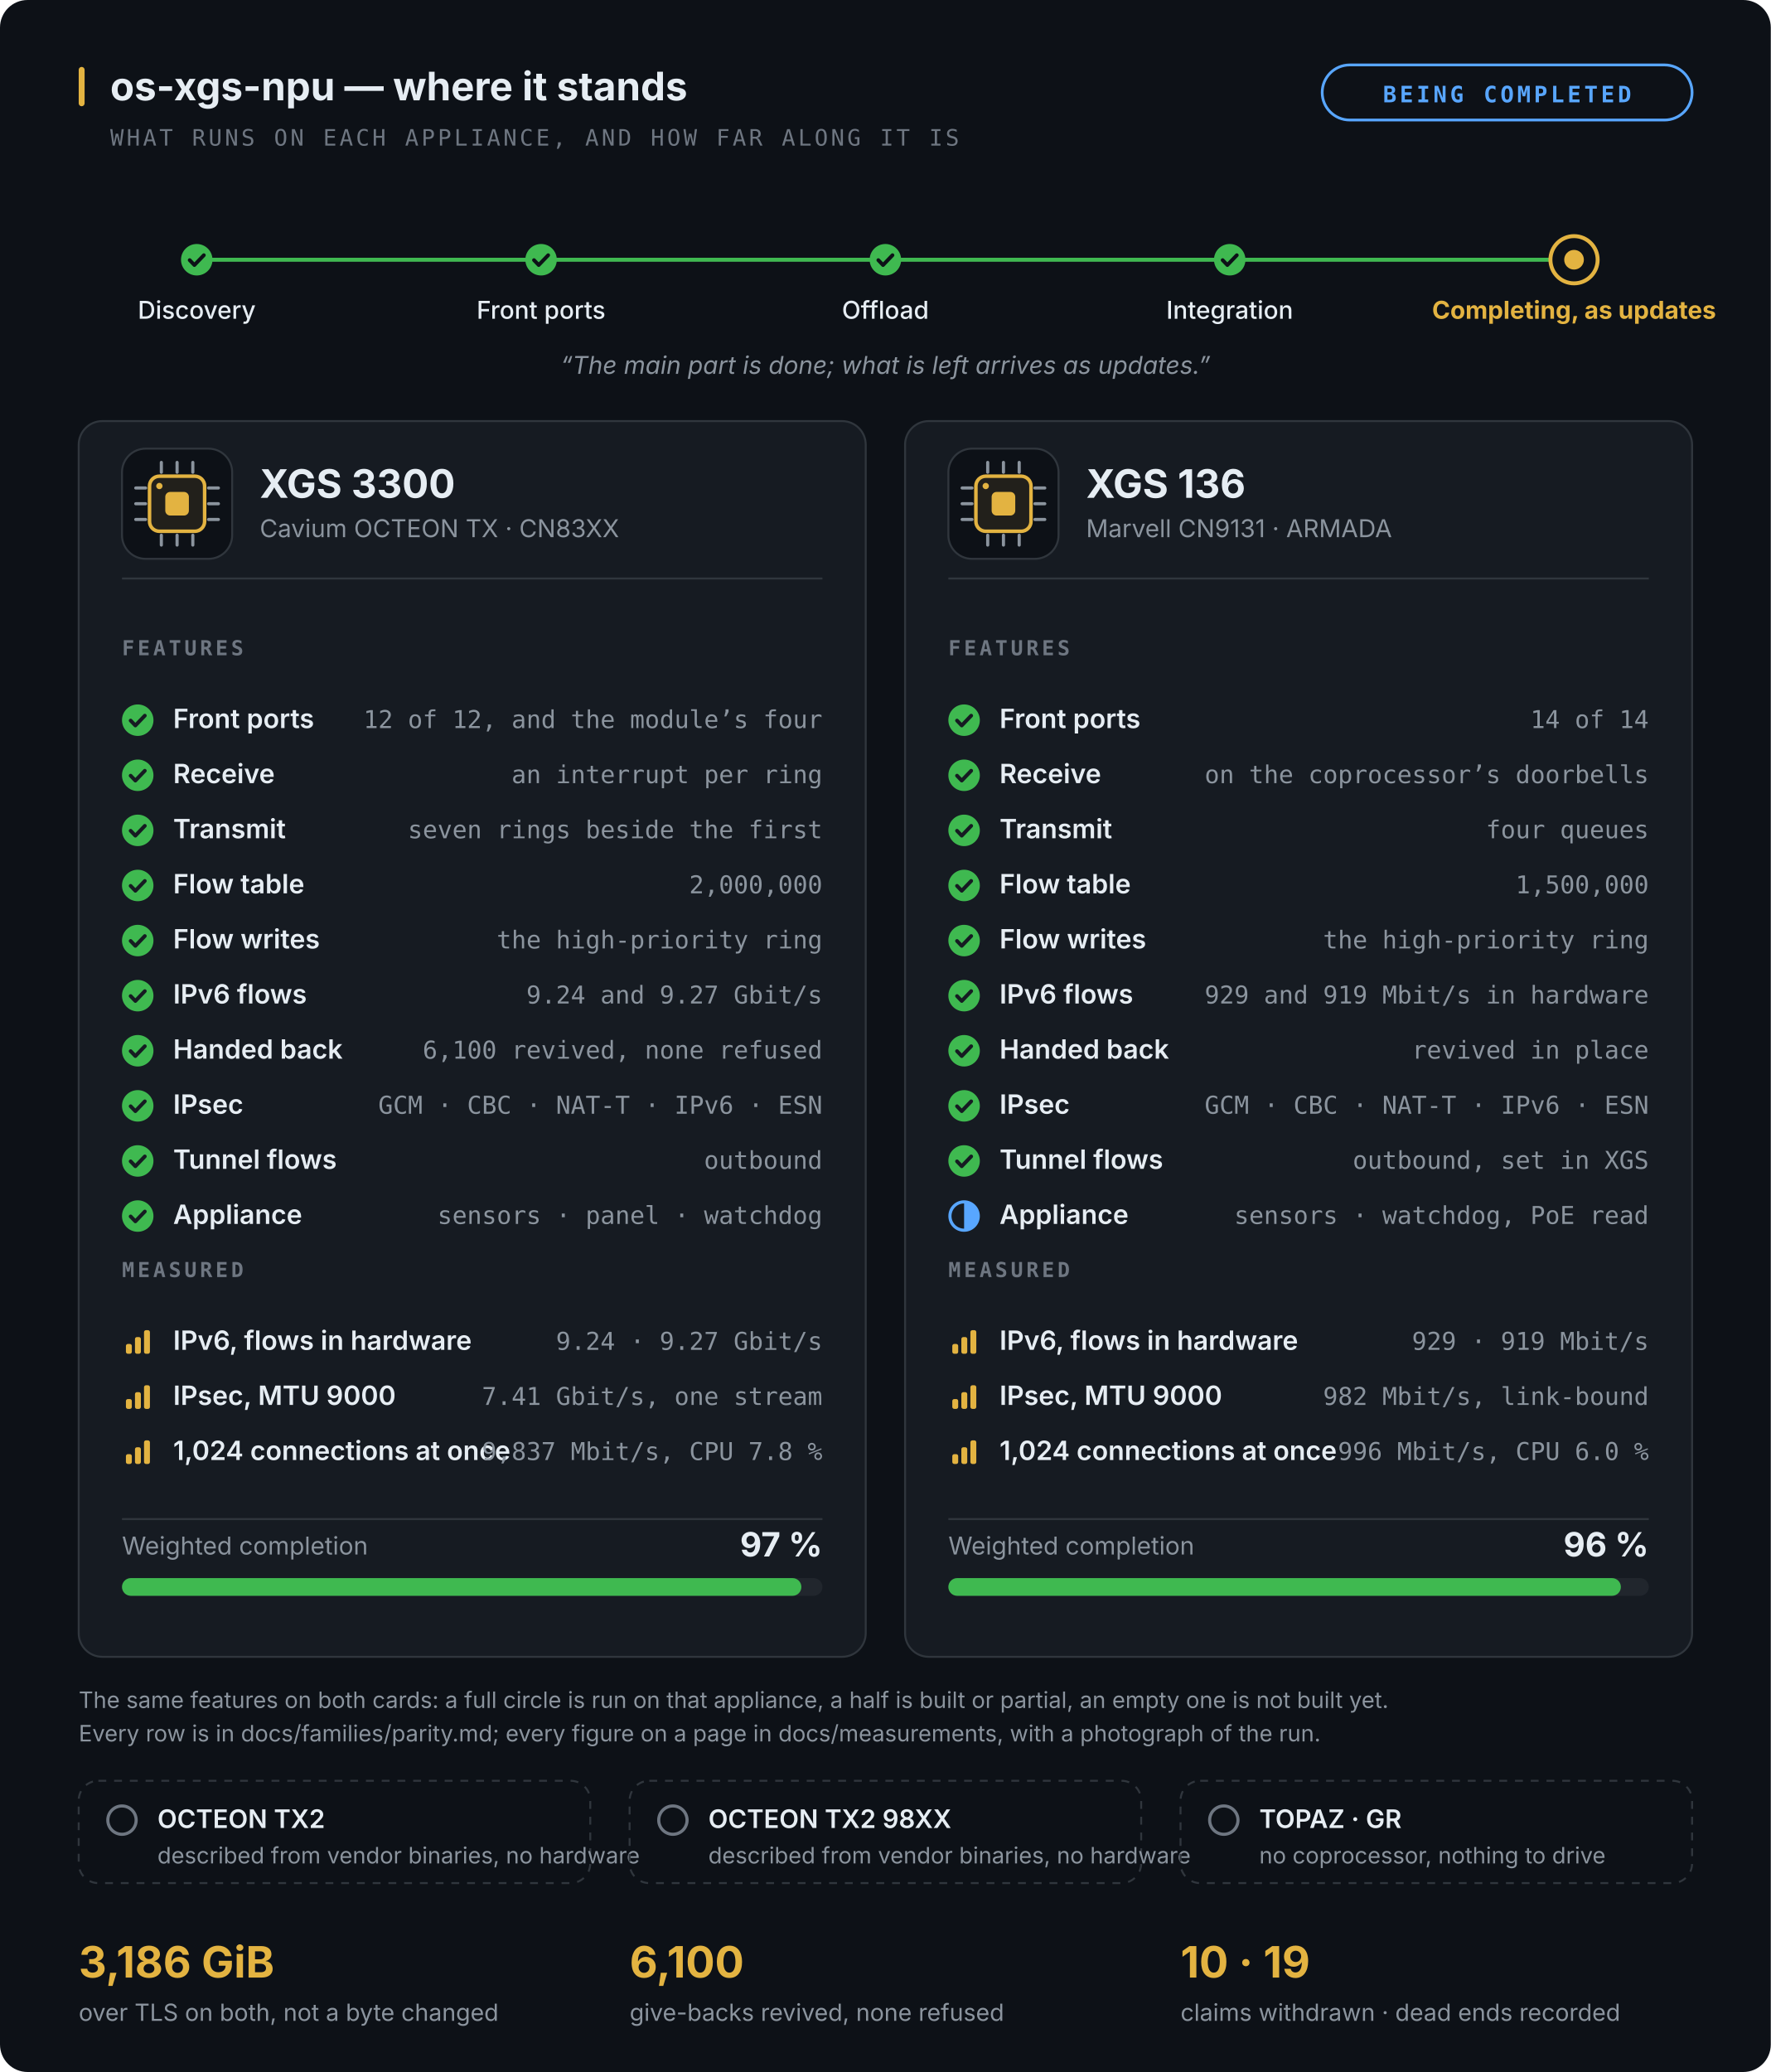
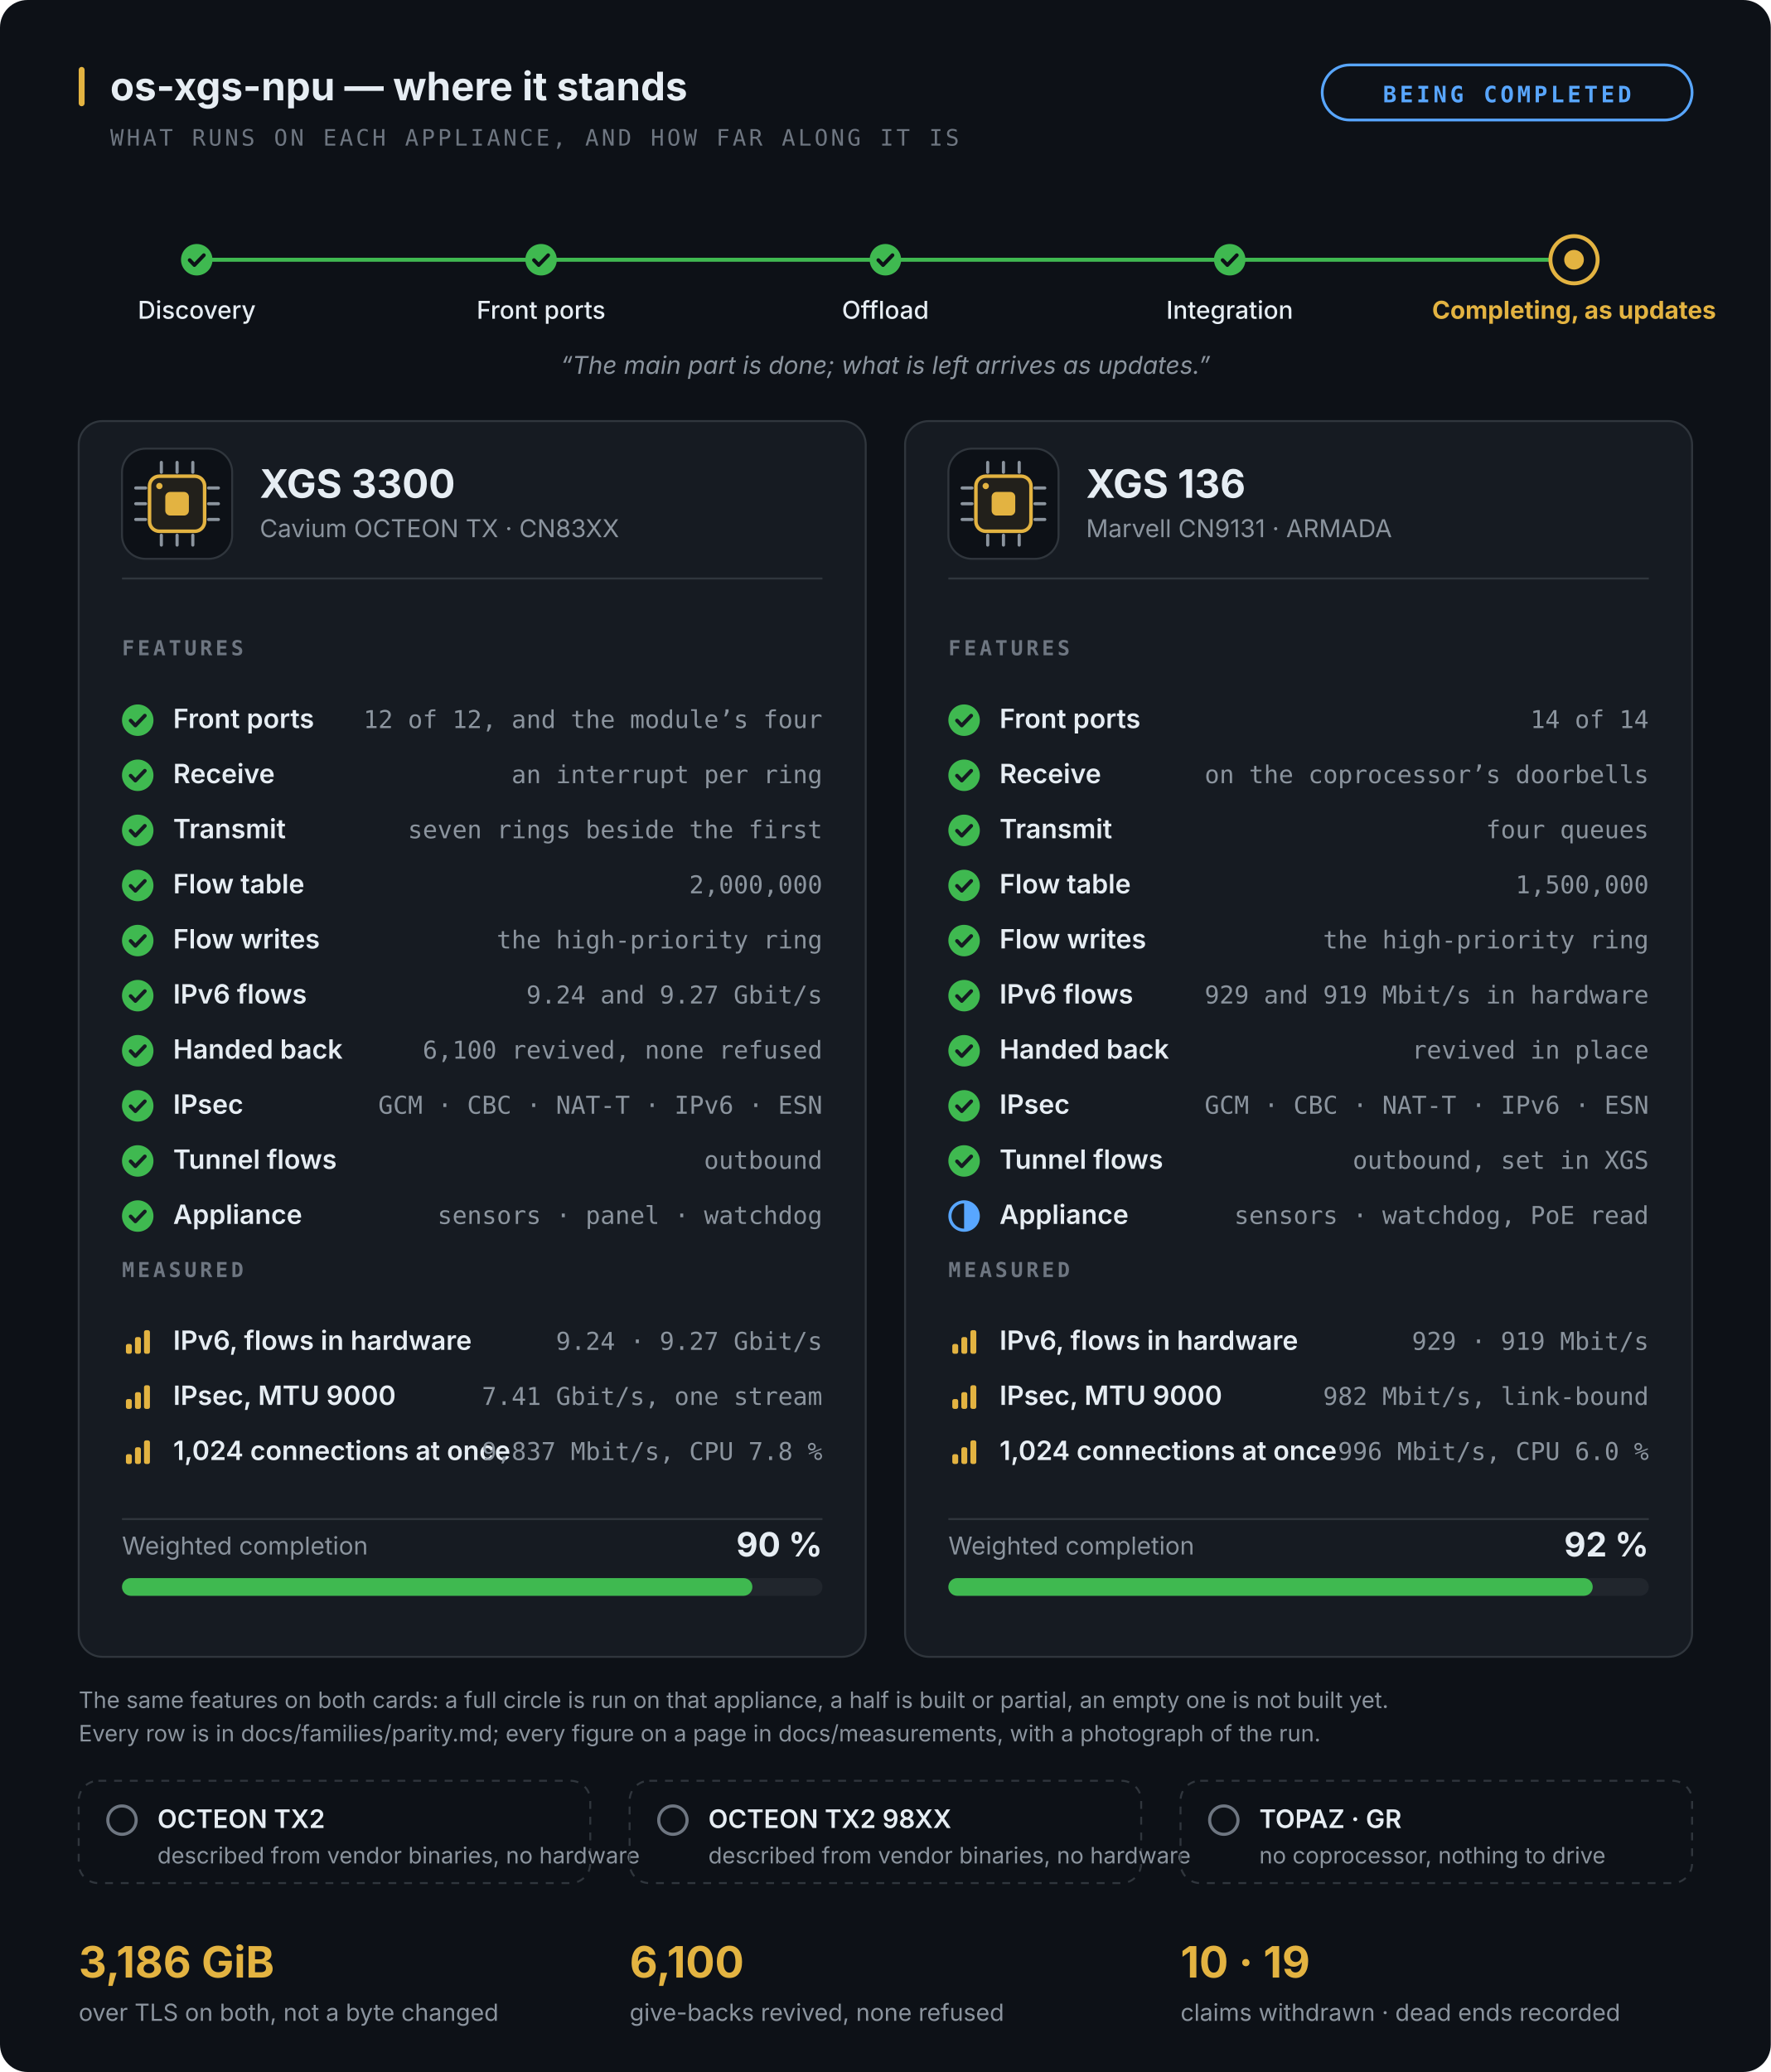
- <svg xmlns="http://www.w3.org/2000/svg" viewBox="0 0 900 1053" width="900" height="1053" role="img" aria-label="os-xgs-npu status. Stage: discovery, front ports, offload and integration done, the work-in-progress notice lifted; what is left being completed as updates. XGS 3300, Cavium OCTEON TX and CN83XX: Front ports: 12 of 12, and the module's four; Receive: an interrupt per ring; Transmit: seven rings beside the first; Flow table: 2,000,000; Flow writes: the high-priority ring; IPv6 flows: 9.24 and 9.27 Gbit/s; Handed back: 6,100 revived, none refused; IPsec: GCM and CBC and NAT-T and IPv6 and ESN; Tunnel flows: outbound; Appliance: sensors and panel and watchdog; IPv6, flows in hardware: 9.24 and 9.27 Gbit/s; IPsec, MTU 9000: 7.41 Gbit/s, one stream; 1,024 connections at once: 9,837 Mbit/s, CPU 7.8 %; weighted completion 97 per cent. XGS 136, Marvell CN9131 and ARMADA: Front ports: 14 of 14; Receive: on the coprocessor's doorbells; Transmit: four queues; Flow table: 1,500,000; Flow writes: the high-priority ring; IPv6 flows: 929 and 919 Mbit/s in hardware; Handed back: revived in place; IPsec: GCM and CBC and NAT-T and IPv6 and ESN; Tunnel flows: outbound, set in XGS; Appliance: sensors and watchdog, PoE read; IPv6, flows in hardware: 929 and 919 Mbit/s; IPsec, MTU 9000: 982 Mbit/s, link-bound; 1,024 connections at once: 996 Mbit/s, CPU 6.0 %; weighted completion 96 per cent. OCTEON TX2 and TX2 98XX described only; TOPAZ and GR have no coprocessor. 3,186 GiB over TLS on both, not a byte changed; 6,100 give-backs revived, none refused; 10 and 19 claims withdrawn and dead ends recorded.">
+ <svg xmlns="http://www.w3.org/2000/svg" viewBox="0 0 900 1053" width="900" height="1053" role="img" aria-label="os-xgs-npu status. Stage: discovery, front ports, offload and integration done, the work-in-progress notice lifted; what is left being completed as updates. XGS 3300, Cavium OCTEON TX and CN83XX: Front ports: 12 of 12, and the module's four; Receive: an interrupt per ring; Transmit: seven rings beside the first; Flow table: 2,000,000; Flow writes: the high-priority ring; IPv6 flows: 9.24 and 9.27 Gbit/s; Handed back: 6,100 revived, none refused; IPsec: GCM and CBC and NAT-T and IPv6 and ESN; Tunnel flows: outbound; Appliance: sensors and panel and watchdog; IPv6, flows in hardware: 9.24 and 9.27 Gbit/s; IPsec, MTU 9000: 7.41 Gbit/s, one stream; 1,024 connections at once: 9,837 Mbit/s, CPU 7.8 %; weighted completion 90 per cent. XGS 136, Marvell CN9131 and ARMADA: Front ports: 14 of 14; Receive: on the coprocessor's doorbells; Transmit: four queues; Flow table: 1,500,000; Flow writes: the high-priority ring; IPv6 flows: 929 and 919 Mbit/s in hardware; Handed back: revived in place; IPsec: GCM and CBC and NAT-T and IPv6 and ESN; Tunnel flows: outbound, set in XGS; Appliance: sensors and watchdog, PoE read; IPv6, flows in hardware: 929 and 919 Mbit/s; IPsec, MTU 9000: 982 Mbit/s, link-bound; 1,024 connections at once: 996 Mbit/s, CPU 6.0 %; weighted completion 92 per cent. OCTEON TX2 and TX2 98XX described only; TOPAZ and GR have no coprocessor. 3,186 GiB over TLS on both, not a byte changed; 6,100 give-backs revived, none refused; 10 and 19 claims withdrawn and dead ends recorded.">
  <rect width="900" height="1053" rx="14" fill="#0D1117" />
  <rect x="40" y="34" width="3" height="20" rx="1.5" fill="#E3B341" />
  <text x="56" y="51" font-family="ui-sans-serif,-apple-system,Segoe UI,Inter,Helvetica,Arial,sans-serif" font-size="20" font-weight="700" fill="#E6EDF3" text-anchor="start">os-xgs-npu — where it stands</text>
  <text x="56" y="74" font-family="ui-monospace,SFMono-Regular,Menlo,Consolas,monospace" font-size="11.5" font-weight="400" fill="#6E7681" text-anchor="start" letter-spacing="1.4">WHAT RUNS ON EACH APPLIANCE, AND HOW FAR ALONG IT IS</text>
  <rect x="672" y="33" width="188" height="28" rx="14" fill="none" stroke="#58A6FF" stroke-width="1.4" />
  <text x="766" y="52" font-family="ui-monospace,SFMono-Regular,Menlo,Consolas,monospace" font-size="11.5" font-weight="700" fill="#58A6FF" text-anchor="middle" letter-spacing="1.6">BEING COMPLETED</text>
  <line x1="100" y1="132" x2="800" y2="132" stroke="#30363D" stroke-width="2" />
  <line x1="100" y1="132" x2="800" y2="132" stroke="#3FB950" stroke-width="2" />
  <circle cx="100" cy="132" r="8" fill="#3FB950" />
  <path d="M96.4 132.2 l2.4 2.5 l4.8 -5" fill="none" stroke="#0D1117" stroke-width="1.9" stroke-linecap="round" stroke-linejoin="round" />
  <text x="100" y="162" font-family="ui-sans-serif,-apple-system,Segoe UI,Inter,Helvetica,Arial,sans-serif" font-size="12.5" font-weight="500" fill="#E6EDF3" text-anchor="middle">Discovery</text>
  <circle cx="275" cy="132" r="8" fill="#3FB950" />
  <path d="M271.4 132.2 l2.4 2.5 l4.8 -5" fill="none" stroke="#0D1117" stroke-width="1.9" stroke-linecap="round" stroke-linejoin="round" />
  <text x="275" y="162" font-family="ui-sans-serif,-apple-system,Segoe UI,Inter,Helvetica,Arial,sans-serif" font-size="12.5" font-weight="500" fill="#E6EDF3" text-anchor="middle">Front ports</text>
  <circle cx="450" cy="132" r="8" fill="#3FB950" />
  <path d="M446.4 132.2 l2.4 2.5 l4.8 -5" fill="none" stroke="#0D1117" stroke-width="1.9" stroke-linecap="round" stroke-linejoin="round" />
  <text x="450" y="162" font-family="ui-sans-serif,-apple-system,Segoe UI,Inter,Helvetica,Arial,sans-serif" font-size="12.5" font-weight="500" fill="#E6EDF3" text-anchor="middle">Offload</text>
  <circle cx="625" cy="132" r="8" fill="#3FB950" />
  <path d="M621.4 132.2 l2.4 2.5 l4.8 -5" fill="none" stroke="#0D1117" stroke-width="1.9" stroke-linecap="round" stroke-linejoin="round" />
  <text x="625" y="162" font-family="ui-sans-serif,-apple-system,Segoe UI,Inter,Helvetica,Arial,sans-serif" font-size="12.5" font-weight="500" fill="#E6EDF3" text-anchor="middle">Integration</text>
  <circle cx="800" cy="132" r="12" fill="#0D1117" stroke="#E3B341" stroke-width="2" />
  <circle cx="800" cy="132" r="5" fill="#E3B341" />
  <text x="800" y="162" font-family="ui-sans-serif,-apple-system,Segoe UI,Inter,Helvetica,Arial,sans-serif" font-size="12.5" font-weight="700" fill="#E3B341" text-anchor="middle">Completing, as updates</text>
  <text x="450.0" y="190" font-family="ui-sans-serif,-apple-system,Segoe UI,Inter,Helvetica,Arial,sans-serif" font-size="12.5" font-weight="400" fill="#8B949E" text-anchor="middle" font-style="italic">“The main part is done; what is left arrives as updates.”</text>
  <rect x="40" y="214" width="400" height="628" rx="12" fill="#161B22" stroke="#30363D" />
  <rect x="62" y="228" width="56" height="56" rx="12" fill="#0D1117" stroke="#30363D" />
  <path d="M82.0 240.0 v-5 M82.0 272.0 v5 M74.0 248.0 h-5 M106.0 248.0 h5" stroke="#8B949E" stroke-width="1.6" stroke-linecap="round" fill="none" />
  <path d="M90.0 240.0 v-5 M90.0 272.0 v5 M74.0 256.0 h-5 M106.0 256.0 h5" stroke="#8B949E" stroke-width="1.6" stroke-linecap="round" fill="none" />
  <path d="M98.0 240.0 v-5 M98.0 272.0 v5 M74.0 264.0 h-5 M106.0 264.0 h5" stroke="#8B949E" stroke-width="1.6" stroke-linecap="round" fill="none" />
  <rect x="76.0" y="242.0" width="28" height="28" rx="5" fill="#E3B341" fill-opacity="0.10" stroke="#E3B341" stroke-width="1.8" />
  <rect x="84.0" y="250.0" width="12" height="12" rx="2.5" fill="#E3B341" />
  <circle cx="81.0" cy="247.0" r="1.6" fill="#E3B341" />
  <text x="132" y="253" font-family="ui-sans-serif,-apple-system,Segoe UI,Inter,Helvetica,Arial,sans-serif" font-size="20" font-weight="700" fill="#E6EDF3" text-anchor="start">XGS 3300</text>
  <text x="132" y="273" font-family="ui-sans-serif,-apple-system,Segoe UI,Inter,Helvetica,Arial,sans-serif" font-size="12.5" font-weight="400" fill="#8B949E" text-anchor="start">Cavium OCTEON TX · CN83XX</text>
  <line x1="62" y1="294" x2="418" y2="294" stroke="#30363D" />
  <text x="62" y="333" font-family="ui-monospace,SFMono-Regular,Menlo,Consolas,monospace" font-size="10.5" font-weight="700" fill="#6E7681" text-anchor="start" letter-spacing="1.6">FEATURES</text>
  <circle cx="70" cy="366" r="8" fill="#3FB950" />
  <path d="M66.4 366.2 l2.4 2.5 l4.8 -5" fill="none" stroke="#161B22" stroke-width="1.9" stroke-linecap="round" stroke-linejoin="round" />
  <text x="88" y="370" font-family="ui-sans-serif,-apple-system,Segoe UI,Inter,Helvetica,Arial,sans-serif" font-size="13.5" font-weight="600" fill="#E6EDF3" text-anchor="start">Front ports</text>
  <text x="418" y="370" font-family="ui-monospace,SFMono-Regular,Menlo,Consolas,monospace" font-size="12.5" font-weight="400" fill="#8B949E" text-anchor="end">12 of 12, and the module’s four</text>
  <circle cx="70" cy="394" r="8" fill="#3FB950" />
  <path d="M66.4 394.2 l2.4 2.5 l4.8 -5" fill="none" stroke="#161B22" stroke-width="1.9" stroke-linecap="round" stroke-linejoin="round" />
  <text x="88" y="398" font-family="ui-sans-serif,-apple-system,Segoe UI,Inter,Helvetica,Arial,sans-serif" font-size="13.5" font-weight="600" fill="#E6EDF3" text-anchor="start">Receive</text>
  <text x="418" y="398" font-family="ui-monospace,SFMono-Regular,Menlo,Consolas,monospace" font-size="12.5" font-weight="400" fill="#8B949E" text-anchor="end">an interrupt per ring</text>
  <circle cx="70" cy="422" r="8" fill="#3FB950" />
  <path d="M66.4 422.2 l2.4 2.5 l4.8 -5" fill="none" stroke="#161B22" stroke-width="1.9" stroke-linecap="round" stroke-linejoin="round" />
  <text x="88" y="426" font-family="ui-sans-serif,-apple-system,Segoe UI,Inter,Helvetica,Arial,sans-serif" font-size="13.5" font-weight="600" fill="#E6EDF3" text-anchor="start">Transmit</text>
  <text x="418" y="426" font-family="ui-monospace,SFMono-Regular,Menlo,Consolas,monospace" font-size="12.5" font-weight="400" fill="#8B949E" text-anchor="end">seven rings beside the first</text>
  <circle cx="70" cy="450" r="8" fill="#3FB950" />
  <path d="M66.4 450.2 l2.4 2.5 l4.8 -5" fill="none" stroke="#161B22" stroke-width="1.9" stroke-linecap="round" stroke-linejoin="round" />
  <text x="88" y="454" font-family="ui-sans-serif,-apple-system,Segoe UI,Inter,Helvetica,Arial,sans-serif" font-size="13.5" font-weight="600" fill="#E6EDF3" text-anchor="start">Flow table</text>
  <text x="418" y="454" font-family="ui-monospace,SFMono-Regular,Menlo,Consolas,monospace" font-size="12.5" font-weight="400" fill="#8B949E" text-anchor="end">2,000,000</text>
  <circle cx="70" cy="478" r="8" fill="#3FB950" />
  <path d="M66.4 478.2 l2.4 2.5 l4.8 -5" fill="none" stroke="#161B22" stroke-width="1.9" stroke-linecap="round" stroke-linejoin="round" />
  <text x="88" y="482" font-family="ui-sans-serif,-apple-system,Segoe UI,Inter,Helvetica,Arial,sans-serif" font-size="13.5" font-weight="600" fill="#E6EDF3" text-anchor="start">Flow writes</text>
  <text x="418" y="482" font-family="ui-monospace,SFMono-Regular,Menlo,Consolas,monospace" font-size="12.5" font-weight="400" fill="#8B949E" text-anchor="end">the high-priority ring</text>
  <circle cx="70" cy="506" r="8" fill="#3FB950" />
  <path d="M66.4 506.2 l2.4 2.5 l4.8 -5" fill="none" stroke="#161B22" stroke-width="1.9" stroke-linecap="round" stroke-linejoin="round" />
  <text x="88" y="510" font-family="ui-sans-serif,-apple-system,Segoe UI,Inter,Helvetica,Arial,sans-serif" font-size="13.5" font-weight="600" fill="#E6EDF3" text-anchor="start">IPv6 flows</text>
  <text x="418" y="510" font-family="ui-monospace,SFMono-Regular,Menlo,Consolas,monospace" font-size="12.5" font-weight="400" fill="#8B949E" text-anchor="end">9.24 and 9.27 Gbit/s</text>
  <circle cx="70" cy="534" r="8" fill="#3FB950" />
  <path d="M66.4 534.2 l2.4 2.5 l4.8 -5" fill="none" stroke="#161B22" stroke-width="1.9" stroke-linecap="round" stroke-linejoin="round" />
  <text x="88" y="538" font-family="ui-sans-serif,-apple-system,Segoe UI,Inter,Helvetica,Arial,sans-serif" font-size="13.5" font-weight="600" fill="#E6EDF3" text-anchor="start">Handed back</text>
  <text x="418" y="538" font-family="ui-monospace,SFMono-Regular,Menlo,Consolas,monospace" font-size="12.5" font-weight="400" fill="#8B949E" text-anchor="end">6,100 revived, none refused</text>
  <circle cx="70" cy="562" r="8" fill="#3FB950" />
  <path d="M66.4 562.2 l2.4 2.5 l4.8 -5" fill="none" stroke="#161B22" stroke-width="1.9" stroke-linecap="round" stroke-linejoin="round" />
  <text x="88" y="566" font-family="ui-sans-serif,-apple-system,Segoe UI,Inter,Helvetica,Arial,sans-serif" font-size="13.5" font-weight="600" fill="#E6EDF3" text-anchor="start">IPsec</text>
  <text x="418" y="566" font-family="ui-monospace,SFMono-Regular,Menlo,Consolas,monospace" font-size="12.5" font-weight="400" fill="#8B949E" text-anchor="end">GCM · CBC · NAT-T · IPv6 · ESN</text>
  <circle cx="70" cy="590" r="8" fill="#3FB950" />
  <path d="M66.4 590.2 l2.4 2.5 l4.8 -5" fill="none" stroke="#161B22" stroke-width="1.9" stroke-linecap="round" stroke-linejoin="round" />
  <text x="88" y="594" font-family="ui-sans-serif,-apple-system,Segoe UI,Inter,Helvetica,Arial,sans-serif" font-size="13.5" font-weight="600" fill="#E6EDF3" text-anchor="start">Tunnel flows</text>
  <text x="418" y="594" font-family="ui-monospace,SFMono-Regular,Menlo,Consolas,monospace" font-size="12.5" font-weight="400" fill="#8B949E" text-anchor="end">outbound</text>
  <circle cx="70" cy="618" r="8" fill="#3FB950" />
  <path d="M66.4 618.2 l2.4 2.5 l4.8 -5" fill="none" stroke="#161B22" stroke-width="1.9" stroke-linecap="round" stroke-linejoin="round" />
  <text x="88" y="622" font-family="ui-sans-serif,-apple-system,Segoe UI,Inter,Helvetica,Arial,sans-serif" font-size="13.5" font-weight="600" fill="#E6EDF3" text-anchor="start">Appliance</text>
  <text x="418" y="622" font-family="ui-monospace,SFMono-Regular,Menlo,Consolas,monospace" font-size="12.5" font-weight="400" fill="#8B949E" text-anchor="end">sensors · panel · watchdog</text>
  <text x="62" y="649" font-family="ui-monospace,SFMono-Regular,Menlo,Consolas,monospace" font-size="10.5" font-weight="700" fill="#6E7681" text-anchor="start" letter-spacing="1.6">MEASURED</text>
  <rect x="64.0" y="683" width="3" height="5" rx="1" fill="#E3B341" />
  <rect x="68.6" y="679.5" width="3" height="8.5" rx="1" fill="#E3B341" />
  <rect x="73.2" y="676" width="3" height="12" rx="1" fill="#E3B341" />
  <text x="88" y="686" font-family="ui-sans-serif,-apple-system,Segoe UI,Inter,Helvetica,Arial,sans-serif" font-size="13.5" font-weight="600" fill="#E6EDF3" text-anchor="start">IPv6, flows in hardware</text>
  <text x="418" y="686" font-family="ui-monospace,SFMono-Regular,Menlo,Consolas,monospace" font-size="12.5" font-weight="400" fill="#8B949E" text-anchor="end">9.24 · 9.27 Gbit/s</text>
  <rect x="64.0" y="711" width="3" height="5" rx="1" fill="#E3B341" />
  <rect x="68.6" y="707.5" width="3" height="8.5" rx="1" fill="#E3B341" />
  <rect x="73.2" y="704" width="3" height="12" rx="1" fill="#E3B341" />
  <text x="88" y="714" font-family="ui-sans-serif,-apple-system,Segoe UI,Inter,Helvetica,Arial,sans-serif" font-size="13.5" font-weight="600" fill="#E6EDF3" text-anchor="start">IPsec, MTU 9000</text>
  <text x="418" y="714" font-family="ui-monospace,SFMono-Regular,Menlo,Consolas,monospace" font-size="12.5" font-weight="400" fill="#8B949E" text-anchor="end">7.41 Gbit/s, one stream</text>
  <rect x="64.0" y="739" width="3" height="5" rx="1" fill="#E3B341" />
  <rect x="68.6" y="735.5" width="3" height="8.5" rx="1" fill="#E3B341" />
  <rect x="73.2" y="732" width="3" height="12" rx="1" fill="#E3B341" />
  <text x="88" y="742" font-family="ui-sans-serif,-apple-system,Segoe UI,Inter,Helvetica,Arial,sans-serif" font-size="13.5" font-weight="600" fill="#E6EDF3" text-anchor="start">1,024 connections at once</text>
  <text x="418" y="742" font-family="ui-monospace,SFMono-Regular,Menlo,Consolas,monospace" font-size="12.5" font-weight="400" fill="#8B949E" text-anchor="end">9,837 Mbit/s, CPU 7.8 %</text>
  <line x1="62" y1="772" x2="418" y2="772" stroke="#30363D" />
  <text x="62" y="790" font-family="ui-sans-serif,-apple-system,Segoe UI,Inter,Helvetica,Arial,sans-serif" font-size="12.5" font-weight="400" fill="#8B949E" text-anchor="start">Weighted completion</text>
-   <text x="418" y="791" font-family="ui-sans-serif,-apple-system,Segoe UI,Inter,Helvetica,Arial,sans-serif" font-size="17" font-weight="700" fill="#E6EDF3" text-anchor="end">97 %</text>
+   <text x="418" y="791" font-family="ui-sans-serif,-apple-system,Segoe UI,Inter,Helvetica,Arial,sans-serif" font-size="17" font-weight="700" fill="#E6EDF3" text-anchor="end">90 %</text>
  <rect x="62" y="802" width="356" height="9" rx="4.5" fill="#21262D" />
-   <rect x="62" y="802" width="345.3" height="9" rx="4.5" fill="#3FB950" />
+   <rect x="62" y="802" width="320.4" height="9" rx="4.5" fill="#3FB950" />
  <rect x="460" y="214" width="400" height="628" rx="12" fill="#161B22" stroke="#30363D" />
  <rect x="482" y="228" width="56" height="56" rx="12" fill="#0D1117" stroke="#30363D" />
  <path d="M502.0 240.0 v-5 M502.0 272.0 v5 M494.0 248.0 h-5 M526.0 248.0 h5" stroke="#8B949E" stroke-width="1.6" stroke-linecap="round" fill="none" />
  <path d="M510.0 240.0 v-5 M510.0 272.0 v5 M494.0 256.0 h-5 M526.0 256.0 h5" stroke="#8B949E" stroke-width="1.6" stroke-linecap="round" fill="none" />
  <path d="M518.0 240.0 v-5 M518.0 272.0 v5 M494.0 264.0 h-5 M526.0 264.0 h5" stroke="#8B949E" stroke-width="1.6" stroke-linecap="round" fill="none" />
  <rect x="496.0" y="242.0" width="28" height="28" rx="5" fill="#E3B341" fill-opacity="0.10" stroke="#E3B341" stroke-width="1.8" />
  <rect x="504.0" y="250.0" width="12" height="12" rx="2.5" fill="#E3B341" />
  <circle cx="501.0" cy="247.0" r="1.6" fill="#E3B341" />
  <text x="552" y="253" font-family="ui-sans-serif,-apple-system,Segoe UI,Inter,Helvetica,Arial,sans-serif" font-size="20" font-weight="700" fill="#E6EDF3" text-anchor="start">XGS 136</text>
  <text x="552" y="273" font-family="ui-sans-serif,-apple-system,Segoe UI,Inter,Helvetica,Arial,sans-serif" font-size="12.5" font-weight="400" fill="#8B949E" text-anchor="start">Marvell CN9131 · ARMADA</text>
  <line x1="482" y1="294" x2="838" y2="294" stroke="#30363D" />
  <text x="482" y="333" font-family="ui-monospace,SFMono-Regular,Menlo,Consolas,monospace" font-size="10.5" font-weight="700" fill="#6E7681" text-anchor="start" letter-spacing="1.6">FEATURES</text>
  <circle cx="490" cy="366" r="8" fill="#3FB950" />
  <path d="M486.4 366.2 l2.4 2.5 l4.8 -5" fill="none" stroke="#161B22" stroke-width="1.9" stroke-linecap="round" stroke-linejoin="round" />
  <text x="508" y="370" font-family="ui-sans-serif,-apple-system,Segoe UI,Inter,Helvetica,Arial,sans-serif" font-size="13.5" font-weight="600" fill="#E6EDF3" text-anchor="start">Front ports</text>
  <text x="838" y="370" font-family="ui-monospace,SFMono-Regular,Menlo,Consolas,monospace" font-size="12.5" font-weight="400" fill="#8B949E" text-anchor="end">14 of 14</text>
  <circle cx="490" cy="394" r="8" fill="#3FB950" />
  <path d="M486.4 394.2 l2.4 2.5 l4.8 -5" fill="none" stroke="#161B22" stroke-width="1.9" stroke-linecap="round" stroke-linejoin="round" />
  <text x="508" y="398" font-family="ui-sans-serif,-apple-system,Segoe UI,Inter,Helvetica,Arial,sans-serif" font-size="13.5" font-weight="600" fill="#E6EDF3" text-anchor="start">Receive</text>
  <text x="838" y="398" font-family="ui-monospace,SFMono-Regular,Menlo,Consolas,monospace" font-size="12.5" font-weight="400" fill="#8B949E" text-anchor="end">on the coprocessor’s doorbells</text>
  <circle cx="490" cy="422" r="8" fill="#3FB950" />
  <path d="M486.4 422.2 l2.4 2.5 l4.8 -5" fill="none" stroke="#161B22" stroke-width="1.9" stroke-linecap="round" stroke-linejoin="round" />
  <text x="508" y="426" font-family="ui-sans-serif,-apple-system,Segoe UI,Inter,Helvetica,Arial,sans-serif" font-size="13.5" font-weight="600" fill="#E6EDF3" text-anchor="start">Transmit</text>
  <text x="838" y="426" font-family="ui-monospace,SFMono-Regular,Menlo,Consolas,monospace" font-size="12.5" font-weight="400" fill="#8B949E" text-anchor="end">four queues</text>
  <circle cx="490" cy="450" r="8" fill="#3FB950" />
  <path d="M486.4 450.2 l2.4 2.5 l4.8 -5" fill="none" stroke="#161B22" stroke-width="1.9" stroke-linecap="round" stroke-linejoin="round" />
  <text x="508" y="454" font-family="ui-sans-serif,-apple-system,Segoe UI,Inter,Helvetica,Arial,sans-serif" font-size="13.5" font-weight="600" fill="#E6EDF3" text-anchor="start">Flow table</text>
  <text x="838" y="454" font-family="ui-monospace,SFMono-Regular,Menlo,Consolas,monospace" font-size="12.5" font-weight="400" fill="#8B949E" text-anchor="end">1,500,000</text>
  <circle cx="490" cy="478" r="8" fill="#3FB950" />
  <path d="M486.4 478.2 l2.4 2.5 l4.8 -5" fill="none" stroke="#161B22" stroke-width="1.9" stroke-linecap="round" stroke-linejoin="round" />
  <text x="508" y="482" font-family="ui-sans-serif,-apple-system,Segoe UI,Inter,Helvetica,Arial,sans-serif" font-size="13.5" font-weight="600" fill="#E6EDF3" text-anchor="start">Flow writes</text>
  <text x="838" y="482" font-family="ui-monospace,SFMono-Regular,Menlo,Consolas,monospace" font-size="12.5" font-weight="400" fill="#8B949E" text-anchor="end">the high-priority ring</text>
  <circle cx="490" cy="506" r="8" fill="#3FB950" />
  <path d="M486.4 506.2 l2.4 2.5 l4.8 -5" fill="none" stroke="#161B22" stroke-width="1.9" stroke-linecap="round" stroke-linejoin="round" />
  <text x="508" y="510" font-family="ui-sans-serif,-apple-system,Segoe UI,Inter,Helvetica,Arial,sans-serif" font-size="13.5" font-weight="600" fill="#E6EDF3" text-anchor="start">IPv6 flows</text>
  <text x="838" y="510" font-family="ui-monospace,SFMono-Regular,Menlo,Consolas,monospace" font-size="12.5" font-weight="400" fill="#8B949E" text-anchor="end">929 and 919 Mbit/s in hardware</text>
  <circle cx="490" cy="534" r="8" fill="#3FB950" />
  <path d="M486.4 534.2 l2.4 2.5 l4.8 -5" fill="none" stroke="#161B22" stroke-width="1.9" stroke-linecap="round" stroke-linejoin="round" />
  <text x="508" y="538" font-family="ui-sans-serif,-apple-system,Segoe UI,Inter,Helvetica,Arial,sans-serif" font-size="13.5" font-weight="600" fill="#E6EDF3" text-anchor="start">Handed back</text>
  <text x="838" y="538" font-family="ui-monospace,SFMono-Regular,Menlo,Consolas,monospace" font-size="12.5" font-weight="400" fill="#8B949E" text-anchor="end">revived in place</text>
  <circle cx="490" cy="562" r="8" fill="#3FB950" />
  <path d="M486.4 562.2 l2.4 2.5 l4.8 -5" fill="none" stroke="#161B22" stroke-width="1.9" stroke-linecap="round" stroke-linejoin="round" />
  <text x="508" y="566" font-family="ui-sans-serif,-apple-system,Segoe UI,Inter,Helvetica,Arial,sans-serif" font-size="13.5" font-weight="600" fill="#E6EDF3" text-anchor="start">IPsec</text>
  <text x="838" y="566" font-family="ui-monospace,SFMono-Regular,Menlo,Consolas,monospace" font-size="12.5" font-weight="400" fill="#8B949E" text-anchor="end">GCM · CBC · NAT-T · IPv6 · ESN</text>
  <circle cx="490" cy="590" r="8" fill="#3FB950" />
  <path d="M486.4 590.2 l2.4 2.5 l4.8 -5" fill="none" stroke="#161B22" stroke-width="1.9" stroke-linecap="round" stroke-linejoin="round" />
  <text x="508" y="594" font-family="ui-sans-serif,-apple-system,Segoe UI,Inter,Helvetica,Arial,sans-serif" font-size="13.5" font-weight="600" fill="#E6EDF3" text-anchor="start">Tunnel flows</text>
  <text x="838" y="594" font-family="ui-monospace,SFMono-Regular,Menlo,Consolas,monospace" font-size="12.5" font-weight="400" fill="#8B949E" text-anchor="end">outbound, set in XGS</text>
  <circle cx="490" cy="618" r="7.2" fill="none" stroke="#58A6FF" stroke-width="1.6" />
  <path d="M490 610.8 A7.2 7.2 0 0 1 490 625.2 Z" fill="#58A6FF" />
  <text x="508" y="622" font-family="ui-sans-serif,-apple-system,Segoe UI,Inter,Helvetica,Arial,sans-serif" font-size="13.5" font-weight="600" fill="#E6EDF3" text-anchor="start">Appliance</text>
  <text x="838" y="622" font-family="ui-monospace,SFMono-Regular,Menlo,Consolas,monospace" font-size="12.5" font-weight="400" fill="#8B949E" text-anchor="end">sensors · watchdog, PoE read</text>
  <text x="482" y="649" font-family="ui-monospace,SFMono-Regular,Menlo,Consolas,monospace" font-size="10.5" font-weight="700" fill="#6E7681" text-anchor="start" letter-spacing="1.6">MEASURED</text>
  <rect x="484.0" y="683" width="3" height="5" rx="1" fill="#E3B341" />
  <rect x="488.6" y="679.5" width="3" height="8.5" rx="1" fill="#E3B341" />
  <rect x="493.2" y="676" width="3" height="12" rx="1" fill="#E3B341" />
  <text x="508" y="686" font-family="ui-sans-serif,-apple-system,Segoe UI,Inter,Helvetica,Arial,sans-serif" font-size="13.5" font-weight="600" fill="#E6EDF3" text-anchor="start">IPv6, flows in hardware</text>
  <text x="838" y="686" font-family="ui-monospace,SFMono-Regular,Menlo,Consolas,monospace" font-size="12.5" font-weight="400" fill="#8B949E" text-anchor="end">929 · 919 Mbit/s</text>
  <rect x="484.0" y="711" width="3" height="5" rx="1" fill="#E3B341" />
  <rect x="488.6" y="707.5" width="3" height="8.5" rx="1" fill="#E3B341" />
  <rect x="493.2" y="704" width="3" height="12" rx="1" fill="#E3B341" />
  <text x="508" y="714" font-family="ui-sans-serif,-apple-system,Segoe UI,Inter,Helvetica,Arial,sans-serif" font-size="13.5" font-weight="600" fill="#E6EDF3" text-anchor="start">IPsec, MTU 9000</text>
  <text x="838" y="714" font-family="ui-monospace,SFMono-Regular,Menlo,Consolas,monospace" font-size="12.5" font-weight="400" fill="#8B949E" text-anchor="end">982 Mbit/s, link-bound</text>
  <rect x="484.0" y="739" width="3" height="5" rx="1" fill="#E3B341" />
  <rect x="488.6" y="735.5" width="3" height="8.5" rx="1" fill="#E3B341" />
  <rect x="493.2" y="732" width="3" height="12" rx="1" fill="#E3B341" />
  <text x="508" y="742" font-family="ui-sans-serif,-apple-system,Segoe UI,Inter,Helvetica,Arial,sans-serif" font-size="13.5" font-weight="600" fill="#E6EDF3" text-anchor="start">1,024 connections at once</text>
  <text x="838" y="742" font-family="ui-monospace,SFMono-Regular,Menlo,Consolas,monospace" font-size="12.5" font-weight="400" fill="#8B949E" text-anchor="end">996 Mbit/s, CPU 6.0 %</text>
  <line x1="482" y1="772" x2="838" y2="772" stroke="#30363D" />
  <text x="482" y="790" font-family="ui-sans-serif,-apple-system,Segoe UI,Inter,Helvetica,Arial,sans-serif" font-size="12.5" font-weight="400" fill="#8B949E" text-anchor="start">Weighted completion</text>
-   <text x="838" y="791" font-family="ui-sans-serif,-apple-system,Segoe UI,Inter,Helvetica,Arial,sans-serif" font-size="17" font-weight="700" fill="#E6EDF3" text-anchor="end">96 %</text>
+   <text x="838" y="791" font-family="ui-sans-serif,-apple-system,Segoe UI,Inter,Helvetica,Arial,sans-serif" font-size="17" font-weight="700" fill="#E6EDF3" text-anchor="end">92 %</text>
  <rect x="482" y="802" width="356" height="9" rx="4.5" fill="#21262D" />
-   <rect x="482" y="802" width="341.8" height="9" rx="4.5" fill="#3FB950" />
+   <rect x="482" y="802" width="327.5" height="9" rx="4.5" fill="#3FB950" />
  <text x="40" y="868" font-family="ui-sans-serif,-apple-system,Segoe UI,Inter,Helvetica,Arial,sans-serif" font-size="11.5" font-weight="400" fill="#8B949E" text-anchor="start">The same features on both cards: a full circle is run on that appliance, a half is built or partial, an empty one is not built yet.</text>
  <text x="40" y="885" font-family="ui-sans-serif,-apple-system,Segoe UI,Inter,Helvetica,Arial,sans-serif" font-size="11.5" font-weight="400" fill="#8B949E" text-anchor="start">Every row is in docs/families/parity.md; every figure on a page in docs/measurements, with a photograph of the run.</text>
  <rect x="40" y="905" width="260" height="52" rx="10" fill="none" stroke="#30363D" stroke-dasharray="4 4" />
  <circle cx="62" cy="925" r="7.2" fill="none" stroke="#6E7681" stroke-width="1.6" />
  <text x="80" y="929" font-family="ui-sans-serif,-apple-system,Segoe UI,Inter,Helvetica,Arial,sans-serif" font-size="13" font-weight="600" fill="#E6EDF3" text-anchor="start">OCTEON TX2</text>
  <text x="80" y="947" font-family="ui-sans-serif,-apple-system,Segoe UI,Inter,Helvetica,Arial,sans-serif" font-size="11.5" font-weight="400" fill="#8B949E" text-anchor="start">described from vendor binaries, no hardware</text>
  <rect x="320" y="905" width="260" height="52" rx="10" fill="none" stroke="#30363D" stroke-dasharray="4 4" />
  <circle cx="342" cy="925" r="7.2" fill="none" stroke="#6E7681" stroke-width="1.6" />
  <text x="360" y="929" font-family="ui-sans-serif,-apple-system,Segoe UI,Inter,Helvetica,Arial,sans-serif" font-size="13" font-weight="600" fill="#E6EDF3" text-anchor="start">OCTEON TX2 98XX</text>
  <text x="360" y="947" font-family="ui-sans-serif,-apple-system,Segoe UI,Inter,Helvetica,Arial,sans-serif" font-size="11.5" font-weight="400" fill="#8B949E" text-anchor="start">described from vendor binaries, no hardware</text>
  <rect x="600" y="905" width="260" height="52" rx="10" fill="none" stroke="#30363D" stroke-dasharray="4 4" />
  <circle cx="622" cy="925" r="7.2" fill="none" stroke="#6E7681" stroke-width="1.6" />
  <text x="640" y="929" font-family="ui-sans-serif,-apple-system,Segoe UI,Inter,Helvetica,Arial,sans-serif" font-size="13" font-weight="600" fill="#E6EDF3" text-anchor="start">TOPAZ · GR</text>
  <text x="640" y="947" font-family="ui-sans-serif,-apple-system,Segoe UI,Inter,Helvetica,Arial,sans-serif" font-size="11.5" font-weight="400" fill="#8B949E" text-anchor="start">no coprocessor, nothing to drive</text>
  <text x="40" y="1005" font-family="ui-sans-serif,-apple-system,Segoe UI,Inter,Helvetica,Arial,sans-serif" font-size="22" font-weight="700" fill="#E3B341" text-anchor="start">3,186 GiB</text>
  <text x="40" y="1027" font-family="ui-sans-serif,-apple-system,Segoe UI,Inter,Helvetica,Arial,sans-serif" font-size="12" font-weight="400" fill="#8B949E" text-anchor="start">over TLS on both, not a byte changed</text>
  <text x="320" y="1005" font-family="ui-sans-serif,-apple-system,Segoe UI,Inter,Helvetica,Arial,sans-serif" font-size="22" font-weight="700" fill="#E3B341" text-anchor="start">6,100</text>
  <text x="320" y="1027" font-family="ui-sans-serif,-apple-system,Segoe UI,Inter,Helvetica,Arial,sans-serif" font-size="12" font-weight="400" fill="#8B949E" text-anchor="start">give-backs revived, none refused</text>
  <text x="600" y="1005" font-family="ui-sans-serif,-apple-system,Segoe UI,Inter,Helvetica,Arial,sans-serif" font-size="22" font-weight="700" fill="#E3B341" text-anchor="start">10 · 19</text>
  <text x="600" y="1027" font-family="ui-sans-serif,-apple-system,Segoe UI,Inter,Helvetica,Arial,sans-serif" font-size="12" font-weight="400" fill="#8B949E" text-anchor="start">claims withdrawn · dead ends recorded</text>
</svg>
